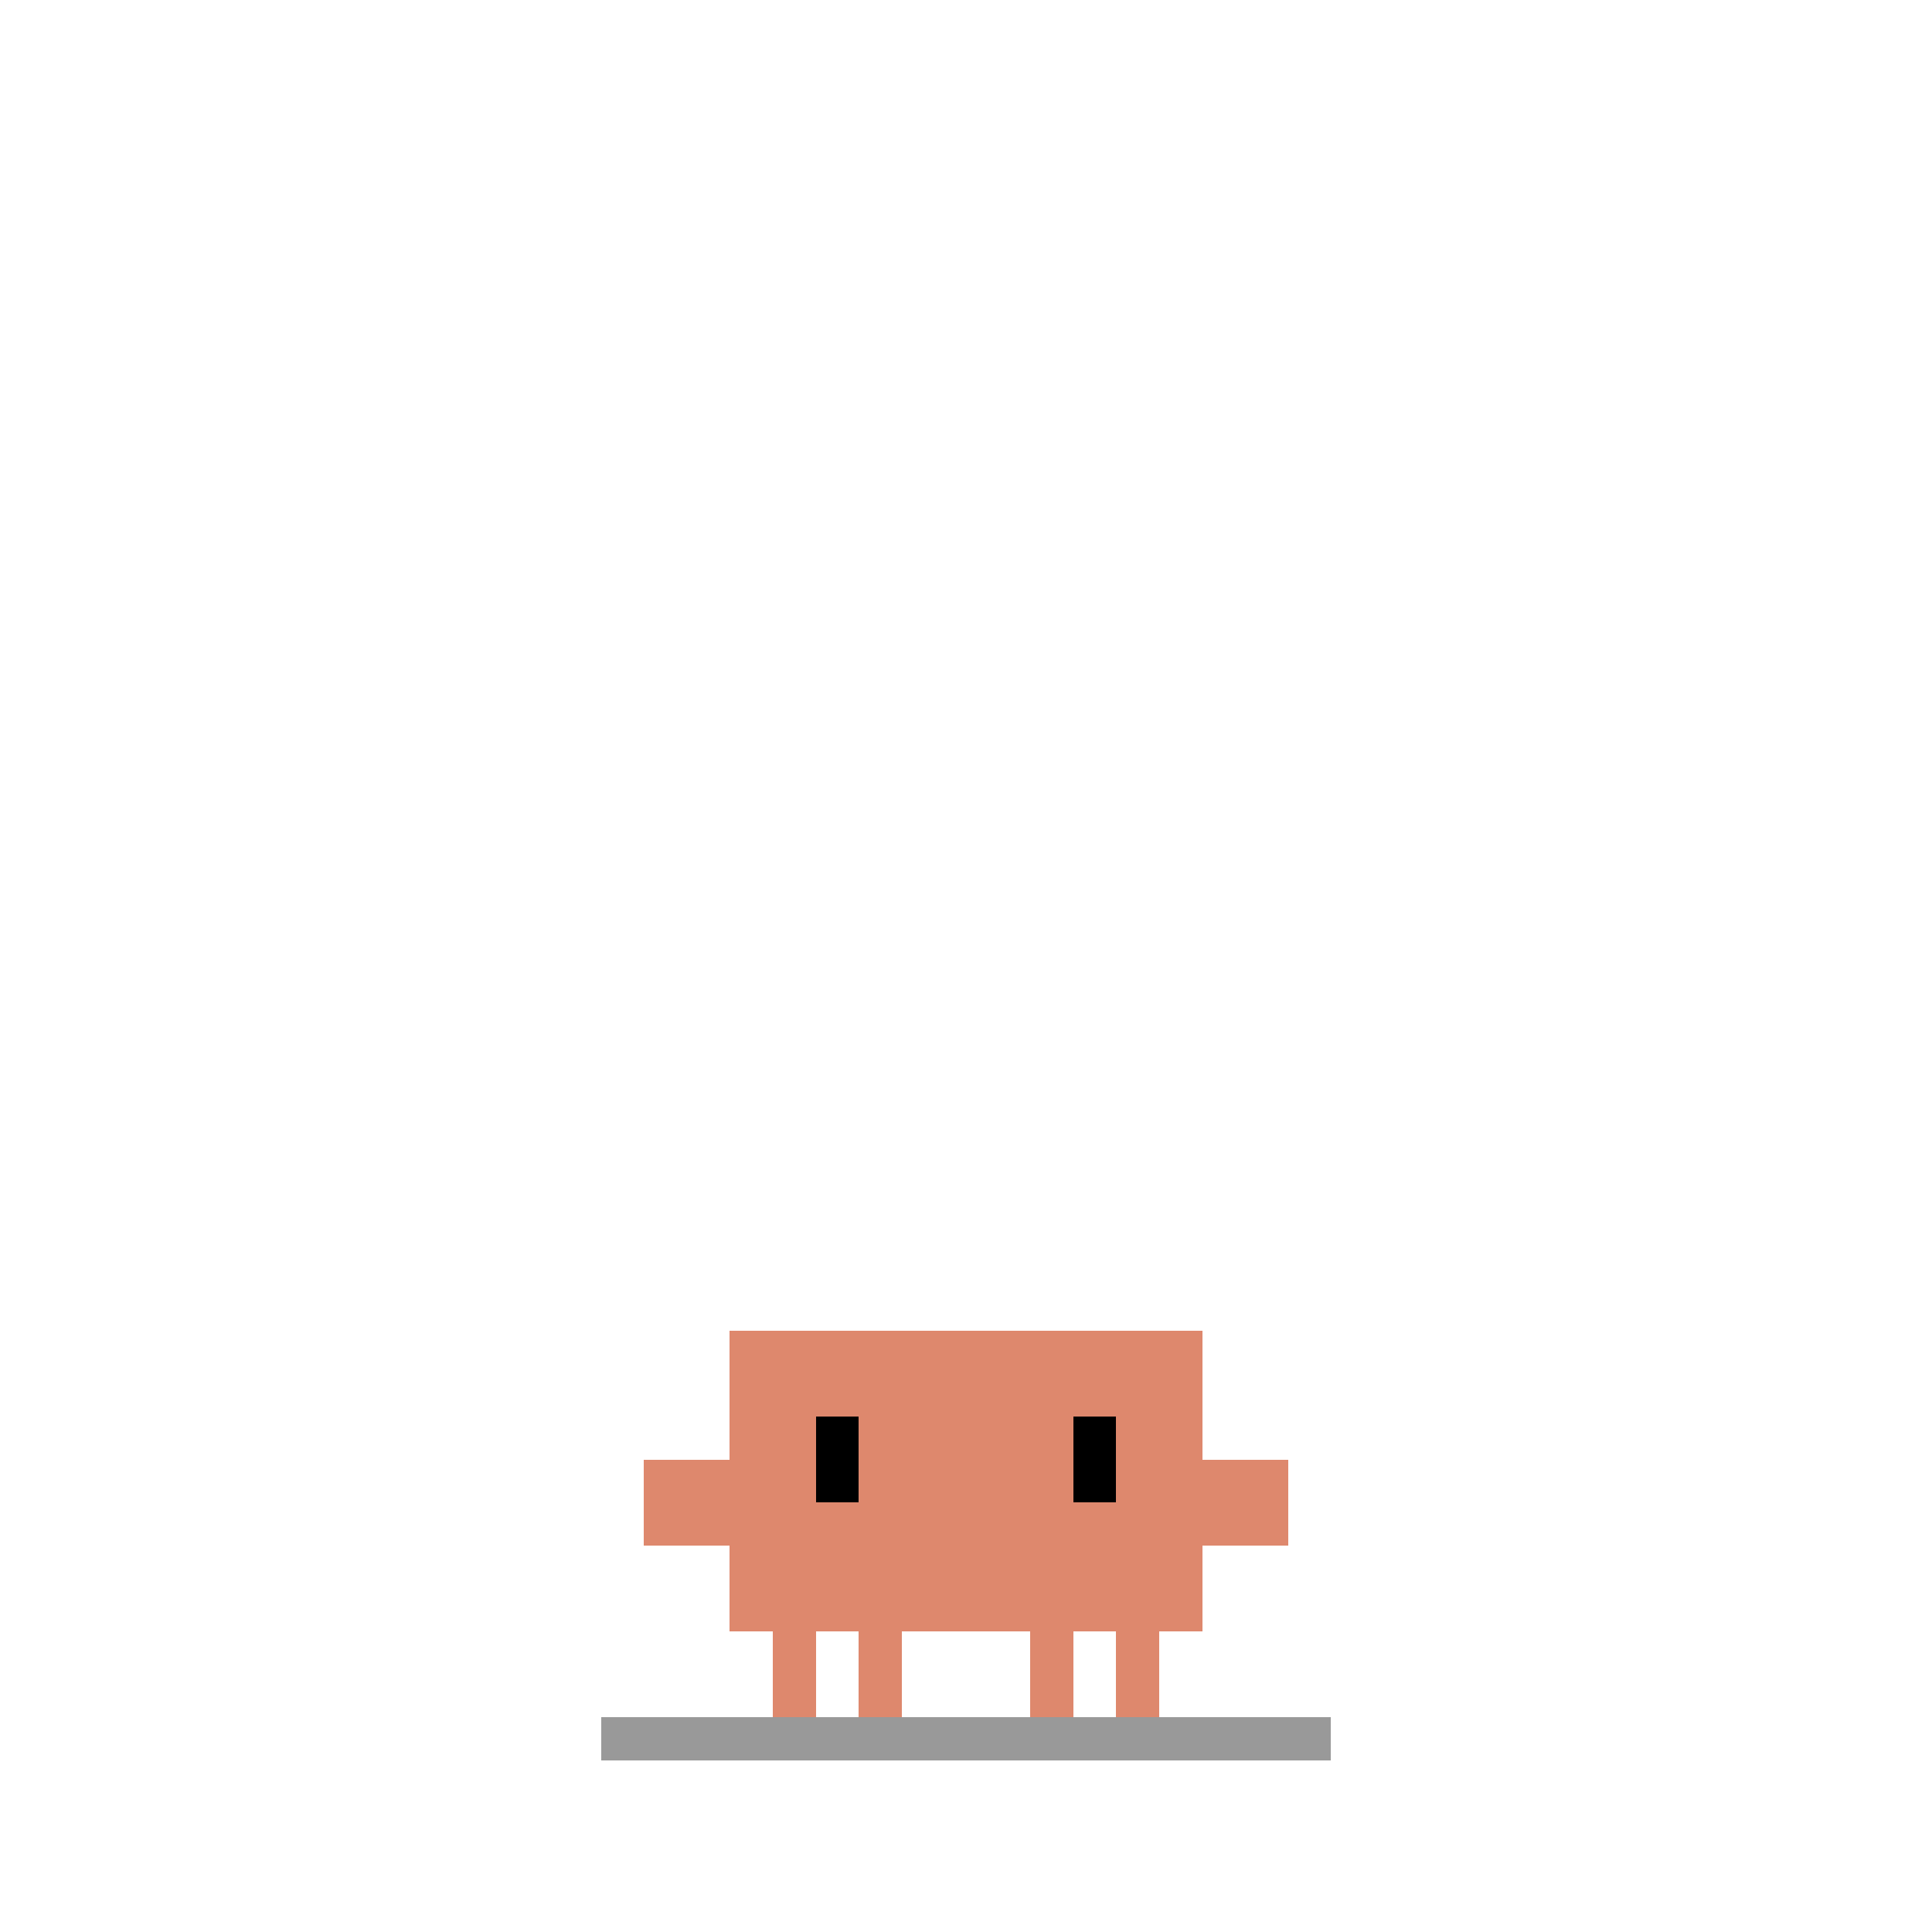
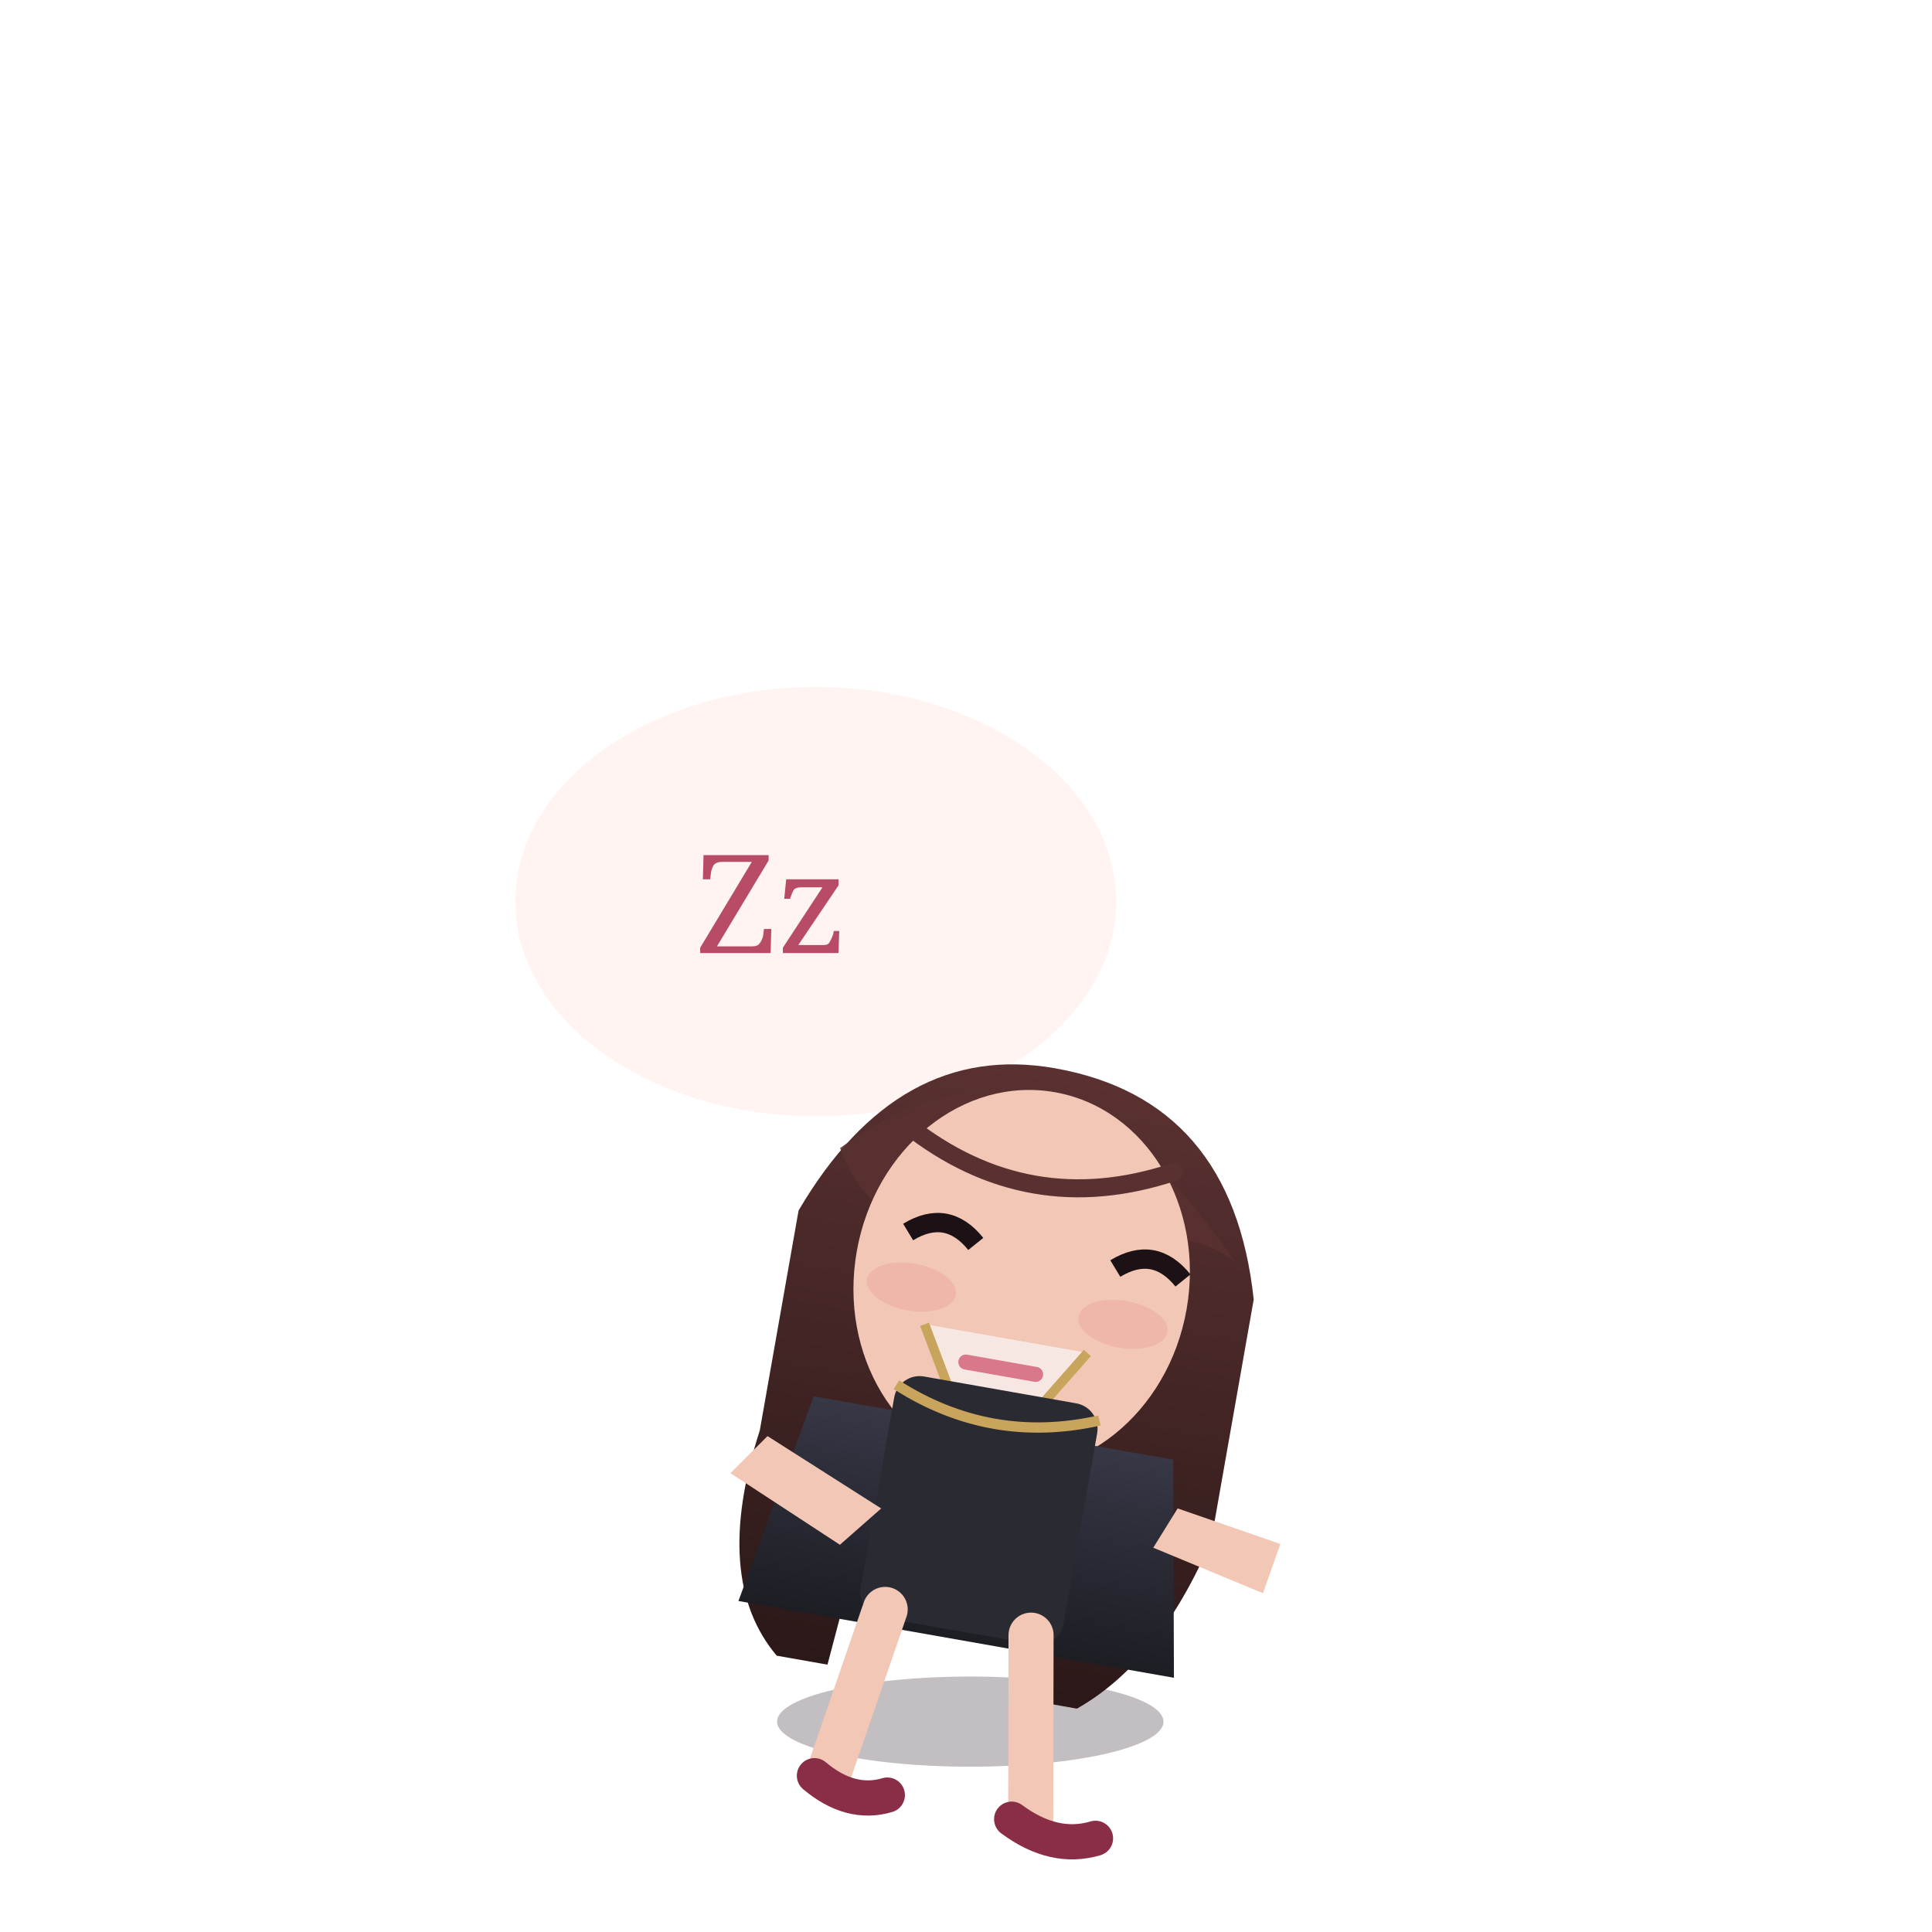
- <svg xmlns="http://www.w3.org/2000/svg" viewBox="-15 -25 45 45" width="500" height="500" shape-rendering="crispEdges">
+ <svg xmlns="http://www.w3.org/2000/svg" viewBox="-15 -25 45 45" width="500" height="500">
  <defs>
+     <linearGradient id="hair-grad" x1="0" y1="0" x2="0" y2="1">
+       <stop offset="0%" stop-color="#5A3131" />
+       <stop offset="100%" stop-color="#2B1818" />
+     </linearGradient>
+     <linearGradient id="blazer-grad" x1="0" y1="0" x2="0" y2="1">
+       <stop offset="0%" stop-color="#373746" />
+       <stop offset="100%" stop-color="#1D1D24" />
+     </linearGradient>
    <style>
-       /* Collapse (0-1s) → Sleep breathing + Zzz (1s onwards, infinite) */
-       /* Start pose matches yawn end: body scale(1.05,0.95) translate(0,1px), eyes shut, arms down */
- 
-       .rest-shadow-breathe {
-         transform-origin: 7.5px 15.5px;
-         animation: sleep-shadow 4.5s infinite ease-in-out 1s;
+       .body-float { transform-origin: 7.5px 10px; animation: bodyFloat 3.8s infinite ease-in-out; }
+       .hair-sway { transform-origin: 7.5px 4.5px; animation: hairSway 4.8s infinite ease-in-out; }
+       .sparkle-pulse { animation: sparklePulse 1.8s infinite ease-in-out; }
+       .alert-pop { animation: alertPop 0.9s infinite ease-in-out; }
+       .sleep-breathe { transform-origin: 7.5px 10px; animation: sleepBreathe 4.6s infinite ease-in-out; }
+       .mini-hover { animation: miniHover 2.6s infinite ease-in-out; }
+       @keyframes bodyFloat {
+         0%,100% { transform: translate(0,0); }
+         50% { transform: translate(0,0.65px); }
      }
- 
-       .rest-shadow-form {
-         transform-origin: 7.5px 15.5px;
-         animation: rest-shadow-form 1s linear forwards;
+       @keyframes hairSway {
+         0%,100% { transform: rotate(0deg); }
+         50% { transform: rotate(-1.6deg); }
      }
- 
-       .rest-breathe {
-         transform-origin: 7.5px 15px;
-         animation: sleep-breathe 4.5s infinite ease-in-out 1s;
+       @keyframes sparklePulse {
+         0%,100% { opacity: 0.65; transform: scale(1); }
+         50% { opacity: 1; transform: scale(1.08); }
      }
- 
-       .rest-body-frame {
-         transform-origin: 7.5px 13px;
-         animation: rest-body-frame 1s linear forwards;
+       @keyframes alertPop {
+         0%,100% { transform: translateY(0); }
+         50% { transform: translateY(-0.7px); }
      }
- 
-       .rest-torso {
-         transform-origin: 2px 6px;
-         animation: rest-torso 1s linear forwards;
+       @keyframes sleepBreathe {
+         0%,100% { transform: translate(0,0) scale(1,1); }
+         50% { transform: translate(0,0.8px) scale(1.02,0.98); }
      }
- 
-       .rest-arm-l {
-         transform-origin: 1px 10px;
-         animation: rest-arm-l 1s linear forwards;
-       }
- 
-       .rest-arm-r {
-         transform-origin: 14px 10px;
-         animation: rest-arm-r 1s linear forwards;
-       }
- 
-       .rest-eye-l {
-         transform-origin: 4px 8px;
-         animation: rest-eye-l 1s linear forwards;
-       }
- 
-       .rest-eye-r {
-         transform-origin: 10px 8px;
-         animation: rest-eye-r 1s linear forwards;
-       }
- 
-       .rest-leg {
-         animation: rest-leg 1s linear forwards;
-       }
- 
-       .rest-leg.left-outer { transform-origin: 3px 12px; }
-       .rest-leg.left-inner { transform-origin: 5px 12px; }
-       .rest-leg.right-inner { transform-origin: 9px 12px; }
-       .rest-leg.right-outer { transform-origin: 11px 12px; }
- 
-       .z-particle { opacity: 0; }
-       .z1 { animation: float-1 6s infinite ease-in-out 1s; }
-       .z2 { animation: float-2 6s infinite ease-in-out 3s; }
-       .z3 { animation: float-3 6s infinite ease-in-out 5s; }
- 
-       /* Shadow: narrow (matching yawn end) → wide (sleeping) */
-       @keyframes rest-shadow-form {
-         0% { transform: scaleX(0.556); opacity: 0.55; }
-         4% { transform: scaleX(0.574); opacity: 0.548; }
-         14% { transform: scaleX(0.61); opacity: 0.54; }
-         28% { transform: scaleX(0.665); opacity: 0.522; }
-         42% { transform: scaleX(0.74); opacity: 0.5; }
-         68% { transform: scaleX(0.9); opacity: 0.45; }
-         86% { transform: scaleX(1.02); opacity: 0.41; }
-         100% { transform: scaleX(1); opacity: 0.4; }
-       }
- 
-       /* Body frame: yawn-end squash → neutral (sleeping base) */
-       @keyframes rest-body-frame {
-         0% { transform: scale(1.05, 0.95) translate(0, 1px); }
-         4% { transform: scale(1.058, 0.94) translate(0, 1.1px); }
-         14% { transform: scale(1.072, 0.915) translate(0, 1.32px); }
-         28% { transform: scale(1.09, 0.875) translate(0, 1.68px); }
-         40% { transform: scale(1.1, 0.84) translate(0, 1.95px); }
-         66% { transform: scale(1.05, 0.9) translate(0, 1.05px); }
-         84% { transform: scale(1.01, 0.98) translate(0, 0.22px); }
-         100% { transform: scale(1, 1) translate(0, 0); }
-       }
- 
-       /* Torso: standing → splooted flat */
-       @keyframes rest-torso {
-         0% { transform: translate(0, 0) scale(1, 1); }
-         4% { transform: translate(-0.02px, 0.08px) scale(1.004, 0.998); }
-         14% { transform: translate(-0.1px, 0.34px) scale(1.018, 0.985); }
-         28% { transform: translate(-0.26px, 1.02px) scale(1.045, 0.94); }
-         44% { transform: translate(-0.4px, 1.75px) scale(1.08, 0.9); }
-         68% { transform: translate(-0.8px, 3.1px) scale(1.14, 0.8); }
-         86% { transform: translate(-1.05px, 3.95px) scale(1.19, 0.72); }
-         100% { transform: translate(-1px, 4px) scale(1.1818, 0.7143); }
-       }
- 
-       /* Arms: relaxed down → flat on ground */
-       @keyframes rest-arm-l {
-         0% { transform: translate(0, 1px) rotate(-15deg); }
-         4% { transform: translate(-0.03px, 1.08px) rotate(-14.5deg); }
-         14% { transform: translate(-0.11px, 1.34px) rotate(-13deg); }
-         28% { transform: translate(-0.27px, 1.98px) rotate(-9deg); }
-         44% { transform: translate(-0.45px, 2.45px) rotate(-7deg); }
-         68% { transform: translate(-0.8px, 3.35px) rotate(-2deg); }
-         86% { transform: translate(-1.05px, 4.05px) rotate(0deg); }
-         100% { transform: translate(-1px, 4px) rotate(0deg); }
-       }
- 
-       @keyframes rest-arm-r {
-         0% { transform: translate(0, 1px) rotate(15deg); }
-         4% { transform: translate(0.03px, 1.08px) rotate(14.5deg); }
-         14% { transform: translate(0.11px, 1.34px) rotate(13deg); }
-         28% { transform: translate(0.27px, 1.98px) rotate(9deg); }
-         44% { transform: translate(0.45px, 2.45px) rotate(7deg); }
-         68% { transform: translate(0.8px, 3.35px) rotate(2deg); }
-         86% { transform: translate(1.05px, 4.05px) rotate(0deg); }
-         100% { transform: translate(1px, 4px) rotate(0deg); }
-       }
- 
-       /* Eyes: shut (scaleY 0.1) → sleeping dashes */
-       @keyframes rest-eye-l {
-         0% { transform: scale(1, 0.1); }
-         4% { transform: translate(0, 0.06px) scale(1.015, 0.1); }
-         14% { transform: translate(0, 0.28px) scale(1.06, 0.1); }
-         24% { transform: translate(0, 0.6px) scale(1.12, 0.1); }
-         52% { transform: translate(-0.15px, 2.1px) scale(1.45, 0.12); }
-         78% { transform: translate(-0.35px, 3.8px) scale(1.82, 0.17); }
-         100% { transform: translate(-0.5px, 4.5px) scale(2, 0.2); }
-       }
- 
-       @keyframes rest-eye-r {
-         0% { transform: scale(1, 0.1); }
-         4% { transform: translate(0, 0.06px) scale(1.015, 0.1); }
-         14% { transform: translate(0, 0.28px) scale(1.06, 0.1); }
-         24% { transform: translate(0, 0.6px) scale(1.12, 0.1); }
-         52% { transform: translate(-0.15px, 2.1px) scale(1.45, 0.12); }
-         78% { transform: translate(-0.35px, 3.8px) scale(1.82, 0.17); }
-         100% { transform: translate(-0.5px, 4.5px) scale(2, 0.2); }
-       }
- 
-       /* Legs: standing → short stubs */
-       @keyframes rest-leg {
-         0% { transform: translate(0, 0) scale(1, 1); }
-         4% { transform: translate(0, -0.03px) scale(1, 0.985); }
-         14% { transform: translate(0, -0.14px) scale(1, 0.93); }
-         44% { transform: translate(0, -0.4px) scale(1, 0.82); }
-         68% { transform: translate(0, -1.4px) scale(1, 0.6); }
-         84% { transform: translate(0, -2.4px) scale(1, 0.42); }
-         100% { transform: translate(0, -3px) scale(1, 0.3333); }
-       }
- 
-       /* Sleep breathing loop */
-       @keyframes sleep-breathe {
-         0%, 80%, 100% { transform: scale(1, 1); }
-         30%, 40% { transform: scale(1.02, 1.25); }
-       }
- 
-       @keyframes sleep-shadow {
-         0%, 80%, 100% { transform: scaleX(1); opacity: 0.4; }
-         30%, 40% { transform: scaleX(1.05); opacity: 0.5; }
-       }
- 
-       /* Zzz particle floats */
-       @keyframes float-1 {
-         0% { transform: translate(5px, 8px) scale(0.4); opacity: 0; }
-         10% { opacity: 1; }
-         30% { transform: translate(9px, 4px) scale(0.6); }
-         50% { transform: translate(4px, 0px) scale(0.8); }
-         70% { transform: translate(8px, -4px) scale(1); }
-         90% { opacity: 0.8; }
-         100% { transform: translate(6px, -8px) scale(1.1); opacity: 0; }
-       }
- 
-       @keyframes float-2 {
-         0% { transform: translate(8px, 9px) scale(0.3); opacity: 0; }
-         10% { opacity: 1; }
-         30% { transform: translate(5px, 5px) scale(0.5); }
-         50% { transform: translate(9px, 1px) scale(0.7); }
-         70% { transform: translate(6px, -3px) scale(0.9); }
-         90% { opacity: 0.8; }
-         100% { transform: translate(8px, -7px) scale(1); opacity: 0; }
-       }
- 
-       @keyframes float-3 {
-         0% { transform: translate(6px, 7px) scale(0.5); opacity: 0; }
-         10% { opacity: 1; }
-         30% { transform: translate(9px, 3px) scale(0.7); }
-         50% { transform: translate(4px, -1px) scale(0.9); }
-         70% { transform: translate(8px, -5px) scale(1.1); }
-         90% { opacity: 0.8; }
-         100% { transform: translate(5px, -9px) scale(1.2); opacity: 0; }
+       @keyframes miniHover {
+         0%,100% { transform: translateY(0); }
+         50% { transform: translateY(-0.8px); }
      }
    </style>
-     <g id="pixel-z">
-       <rect x="0" y="0" width="4" height="1" />
-       <rect x="2" y="1" width="1" height="1" />
-       <rect x="1" y="2" width="1" height="1" />
-       <rect x="0" y="3" width="4" height="1" />
-     </g>
-     <g id="pixel-z-small">
-       <rect x="0" y="0" width="3" height="1" />
-       <rect x="1" y="1" width="1" height="1" />
-       <rect x="0" y="2" width="3" height="1" />
-     </g>
  </defs>
-   <g class="rest-shadow-breathe">
-     <rect class="rest-shadow-form" x="-1" y="15" width="17" height="1" fill="#000000" opacity="0.4" />
+   <g transform="translate(-4 -9)">
+     <ellipse cx="8" cy="5" rx="7" ry="5" fill="#FFF4F1" opacity="0.96" />
+     <path d="M12 8 L14 11 L10 9 Z" fill="#FFF4F1" opacity="0.96" />
+     <text x="5.2" y="6.2" font-size="3.2" fill="#B84C67" font-family="Georgia, serif">Zz</text>
  </g>
-   <use href="#pixel-z" class="z-particle z1" fill="#90A4AE" />
-   <use href="#pixel-z-small" class="z-particle z2" fill="#B0BEC5" />
-   <use href="#pixel-z" class="z-particle z3" fill="#CFD8DC" />
-   <g class="rest-breathe">
-     <g fill="#DE886D">
-       <rect class="rest-leg left-outer" x="3" y="12" width="1" height="3" />
-       <rect class="rest-leg left-inner" x="5" y="12" width="1" height="3" />
-       <rect class="rest-leg right-inner" x="9" y="12" width="1" height="3" />
-       <rect class="rest-leg right-outer" x="11" y="12" width="1" height="3" />
-     </g>
-     <g class="rest-body-frame">
-       <rect class="rest-torso" x="2" y="6" width="11" height="7" fill="#DE886D" />
-       <g class="rest-arm-l">
-         <rect x="0" y="9" width="2" height="2" fill="#DE886D" />
+   <g transform="translate(0 0) scale(1 1)">
+     <ellipse cx="7.6" cy="15.1" rx="4.5" ry="1.05" fill="#24171F" opacity="0.28" />
+   </g>
+   <g>
+     <g transform="translate(0 2.1) rotate(10 7.5 9.5)" class="sleep-breathe">
+       <g class="hair-sway">
+         <path d="M2.2 1.9 Q3.8 -2.4 7.5 -2.4 Q11.7 -2.4 13 2.1 L13 7.8 Q12.3 10.8 10.6 12.2 L9.6 12.2 L10 5.5 Q7.8 7.2 5.1 7.4 L4.7 12.2 L3.5 12.2 Q1.7 10.7 2.2 7.1 Z" fill="url(#hair-grad)" />
+         <path d="M2.9 0.3 Q7.2 -4.1 12.4 1.3 Q11.4 0.8 10.5 1.2 Q7.6 -1.6 4.4 1.7 Q3.4 1.2 2.9 0.3 Z" fill="#5A3131" opacity="0.88" />
      </g>
-       <g class="rest-arm-r">
-         <rect x="13" y="9" width="2" height="2" fill="#DE886D" />
+       <ellipse cx="7.6" cy="2.6" rx="3.9" ry="4.45" fill="#F2C7B5" />
+       <ellipse cx="5.1" cy="3.2" rx="1.05" ry="0.55" fill="#E8A59B" opacity="0.45" />
+       <ellipse cx="10.1" cy="3.2" rx="1.05" ry="0.55" fill="#E8A59B" opacity="0.45" />
+       <g stroke="#1C1115" stroke-width="0.45" fill="none">
+         <path d="M4.8 1.95 q0.8 -0.7 1.6 0" />
+         <path d="M9.7 1.95 q0.8 -0.7 1.6 0" />
      </g>
-       <g fill="#000000">
-         <rect class="rest-eye-l" x="4" y="8" width="1" height="2" />
-         <rect class="rest-eye-r" x="10" y="8" width="1" height="2" />
-       </g>
+       <path d="M6.55 4.6 q1 0.45 1.95 0" stroke="#B84C67" stroke-width="0.4" fill="none" stroke-linecap="round" />
+       <path d="M4.35 -0.5 Q7.5 1.2 10.65 -0.5" stroke="#5A3131" stroke-width="0.42" fill="none" stroke-linecap="round" />
+       <path d="M3.3 6.1 L11.8 6.1 L12.7 11.1 L2.4 11.1 Z" fill="url(#blazer-grad)" />
+       <path d="M5.55 4 L7.45 7.2 L9.4 4" fill="#F7E7E2" />
+       <path d="M5.55 4 L7.45 7.2 L9.4 4" stroke="#C9A45C" stroke-width="0.22" fill="#F7E7E2" />
+       <path d="M6.65 4.7 H8.3" stroke="#D9778B" stroke-width="0.35" stroke-linecap="round" />
+       <rect x="5.15" y="5.2" width="4.8" height="5.7" rx="0.6" fill="#2A2A33" />
+       <path d="M5.15 5.5 Q7.55 6.5 9.95 5.5" stroke="#C9A45C" stroke-width="0.24" fill="none" />
+       <path d="M1.7 8.2 L4.5 9.4 L5.3 8.4 L2.4 7.2 Z" fill="#F2C7B5" />
+       <path d="M11.7 8.2 L14.4 8.8 L14.6 7.6 L12.1 7.2 Z" fill="#F2C7B5" />
+       <path d="M5.8 10.7 L5.15 14.8" stroke="#F2C7B5" stroke-width="1.05" stroke-linecap="round" />
+       <path d="M9.25 10.7 L10 15" stroke="#F2C7B5" stroke-width="1.05" stroke-linecap="round" />
+       <path d="M4.85 14.8 Q5.8 15.35 6.6 14.95" stroke="#8A2D47" stroke-width="0.82" stroke-linecap="round" />
+       <path d="M9.55 15 Q10.65 15.55 11.55 15.1" stroke="#8A2D47" stroke-width="0.82" stroke-linecap="round" />
    </g>
  </g>
</svg>
